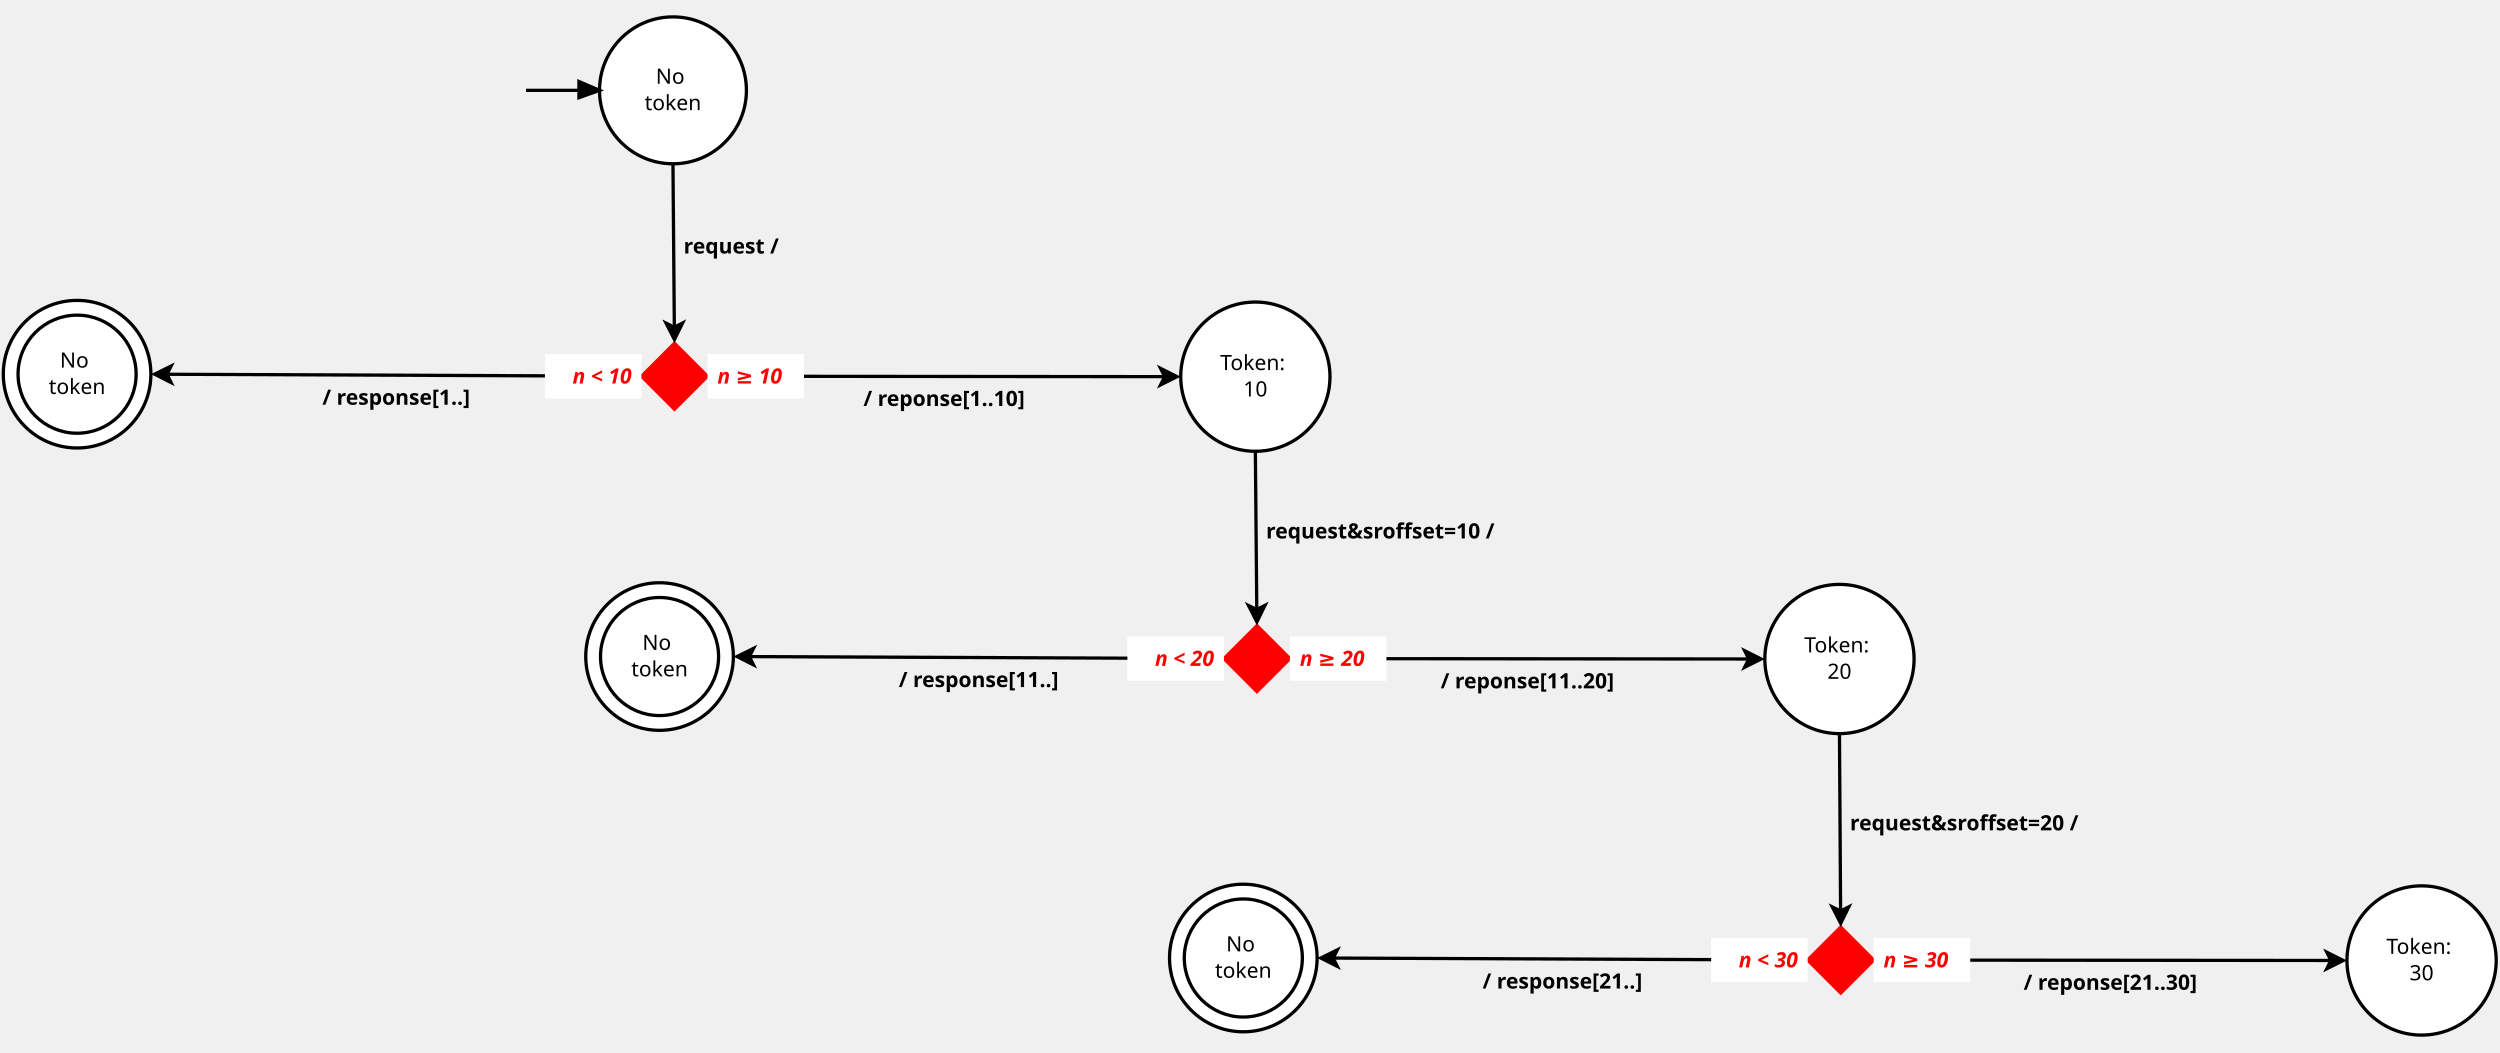
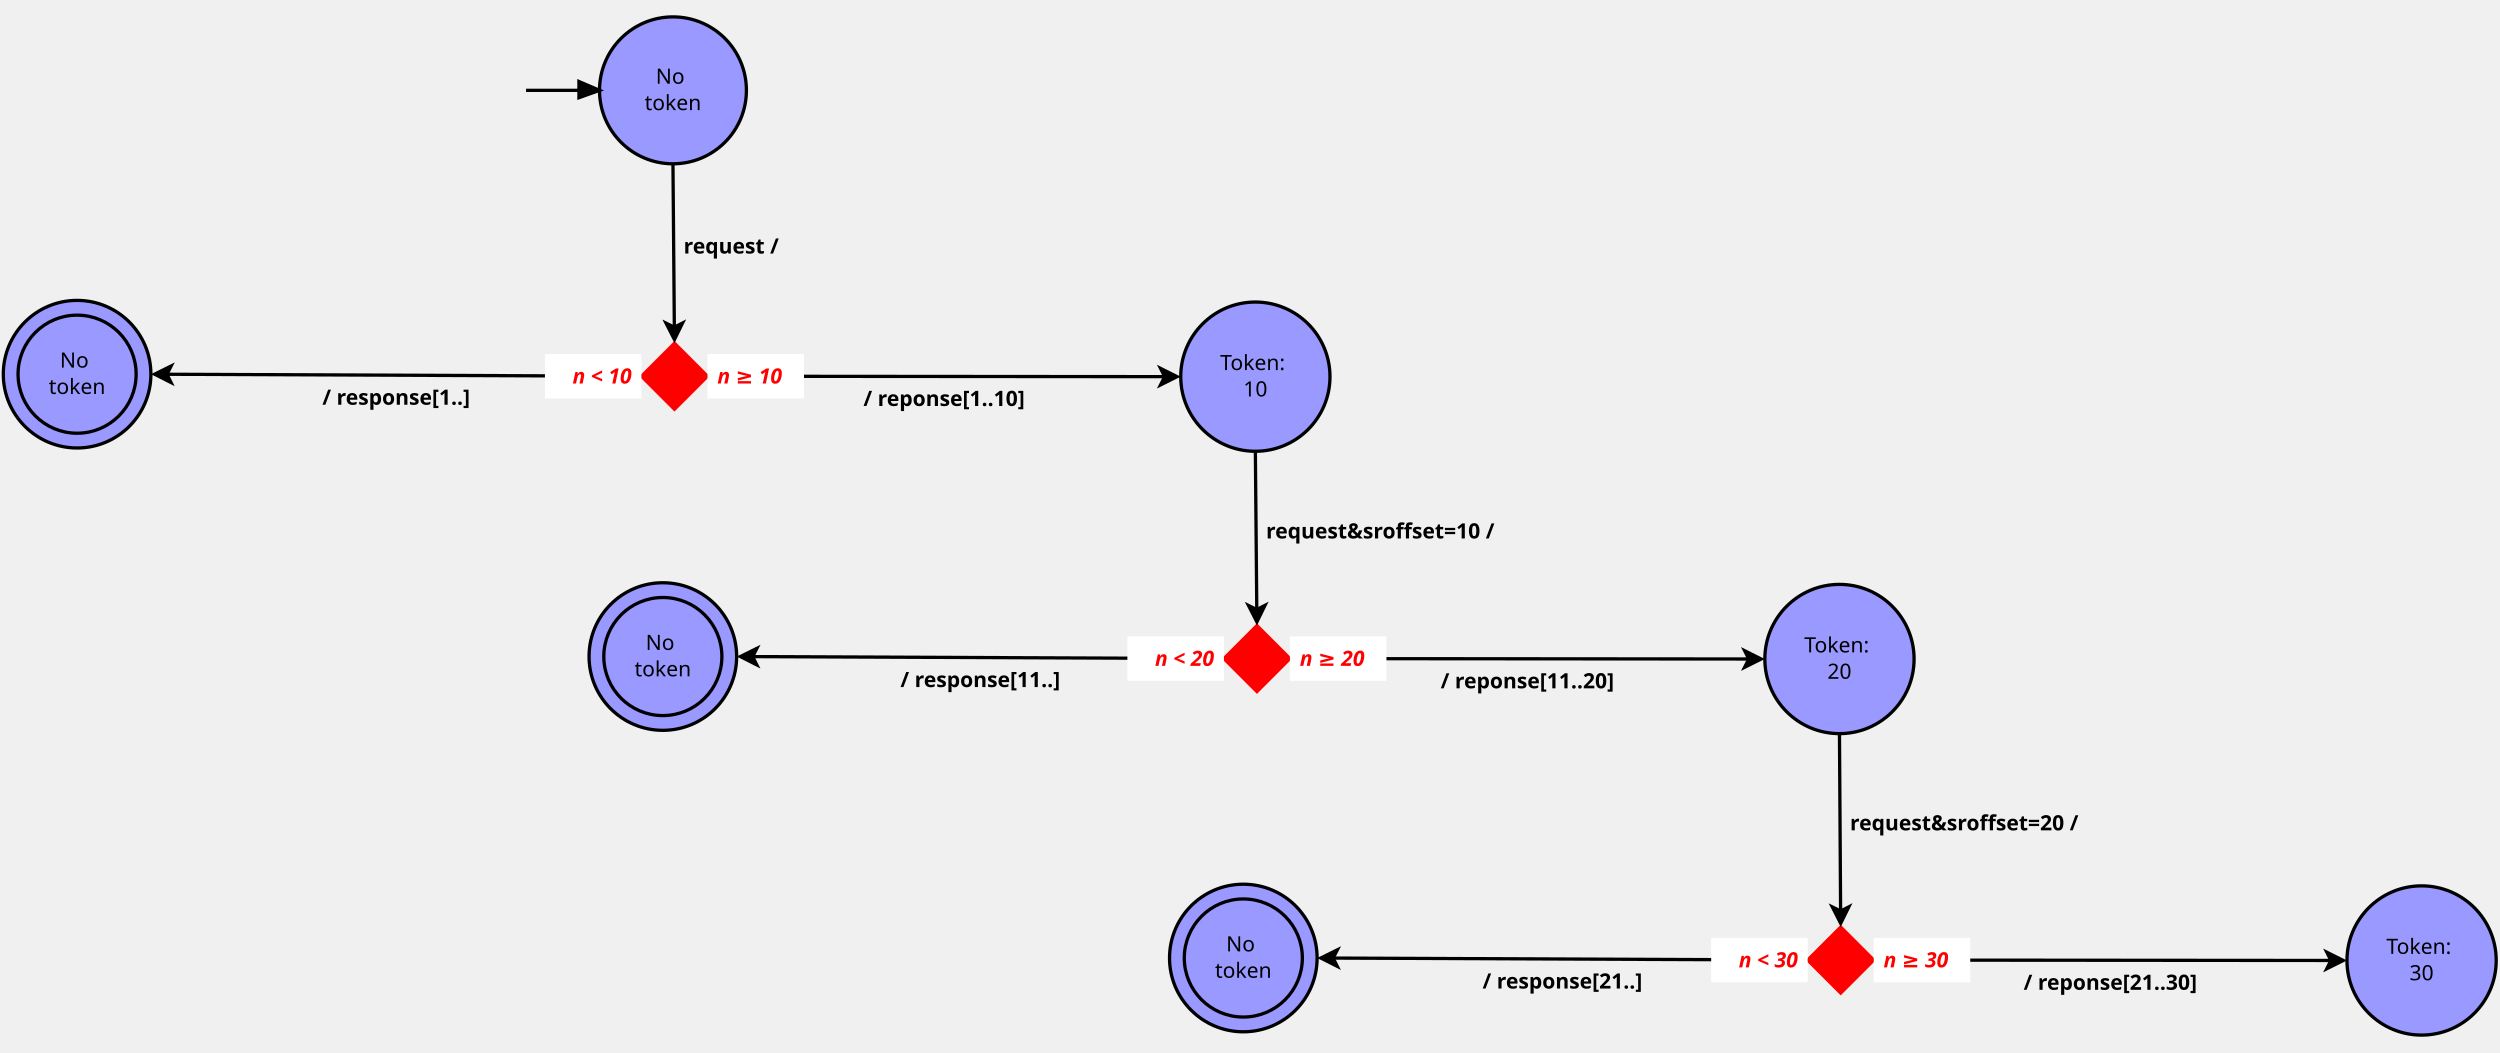
<svg xmlns="http://www.w3.org/2000/svg" width="19cm" height="8cm" viewBox="30 27 1516 622">
  <g id="Background">
    <polygon style="fill: #ff0000; fill-opacity: 1; stroke-opacity: 1; stroke-width: 2; stroke: #ff0000" fill-rule="evenodd" points="419,247 439,227 459,247 439,267 " />
    <g>
      <line style="fill: none; stroke-opacity: 1; stroke-width: 2; stroke: #000000" x1="438.084" y1="118.167" x2="438.918" y2="217.264" />
      <polygon style="fill: #000000; fill-opacity: 1; stroke-opacity: 1; stroke-width: 2; stroke: #000000" fill-rule="evenodd" points="438.981,224.764 433.897,214.806 438.918,217.264 443.897,214.722 " />
    </g>
    <g>
-       <ellipse style="fill: #ffffff; fill-opacity: 1; stroke-opacity: 1; stroke-width: 2; stroke: #000000" cx="791.25" cy="247.25" rx="45.25" ry="45.25" />
+       <ellipse style="fill: #9999ff; fill-opacity: 1; stroke-opacity: 1; stroke-width: 2; stroke: #000000" cx="791.25" cy="247.25" rx="45.25" ry="45.25" />
      <text font-size="12.8" style="fill: #000000; fill-opacity: 1; stroke: none;text-anchor:middle;font-family:sans-serif;font-style:normal;font-weight:normal" x="791.25" y="243.25">
        <tspan x="791.25" y="243.25">Token:</tspan>
        <tspan x="791.25" y="259.25">10</tspan>
      </text>
    </g>
    <g>
-       <ellipse style="fill: #ffffff; fill-opacity: 1; stroke-opacity: 1; stroke-width: 2; stroke: #000000" cx="76.75" cy="245.75" rx="44.75" ry="44.75" />
+       <ellipse style="fill: #9999ff; fill-opacity: 1; stroke-opacity: 1; stroke-width: 2; stroke: #000000" cx="76.75" cy="245.75" rx="44.75" ry="44.75" />
      <ellipse style="fill: none; stroke-opacity: 1; stroke-width: 2; stroke: #000000" cx="76.75" cy="245.75" rx="35.8" ry="35.8" />
      <text font-size="12.8" style="fill: #000000; fill-opacity: 1; stroke: none;text-anchor:middle;font-family:sans-serif;font-style:normal;font-weight:normal" x="76.75" y="241.75">
        <tspan x="76.75" y="241.75">No</tspan>
        <tspan x="76.75" y="257.75">token</tspan>
      </text>
    </g>
    <g>
-       <ellipse style="fill: #ffffff; fill-opacity: 1; stroke-opacity: 1; stroke-width: 2; stroke: #000000" cx="438.083" cy="73.625" rx="44.542" ry="44.542" />
+       <ellipse style="fill: #9999ff; fill-opacity: 1; stroke-opacity: 1; stroke-width: 2; stroke: #000000" cx="438.083" cy="73.625" rx="44.542" ry="44.542" />
      <polyline style="fill: none; stroke-opacity: 1; stroke-width: 2; stroke: #000000" points="349,73.625 393.542,73.625 " />
      <polygon style="fill: #000000; fill-opacity: 1; stroke-opacity: 1; stroke-width: 2; stroke: #000000" fill-rule="evenodd" points="381.07,68.28 393.542,73.625 381.07,78.079 " />
      <text font-size="12.8" style="fill: #000000; fill-opacity: 1; stroke: none;text-anchor:middle;font-family:sans-serif;font-style:normal;font-weight:normal" x="438.083" y="69.625">
        <tspan x="438.083" y="69.625">No</tspan>
        <tspan x="438.083" y="85.625">token</tspan>
      </text>
    </g>
    <text font-size="12.8" style="fill: #000000; fill-opacity: 1; stroke: none;text-anchor:start;font-family:sans-serif;font-style:normal;font-weight:700" x="444.542" y="172.583">
      <tspan x="444.542" y="172.583">request /</tspan>
    </text>
    <g>
      <line style="fill: none; stroke-opacity: 1; stroke-width: 2; stroke: #000000" x1="419" y1="247" x2="131.236" y2="245.791" />
      <polygon style="fill: #000000; fill-opacity: 1; stroke-opacity: 1; stroke-width: 2; stroke: #000000" fill-rule="evenodd" points="123.736,245.759 133.757,240.801 131.236,245.791 133.715,250.801 " />
    </g>
    <text font-size="12.8" style="fill: #000000; fill-opacity: 1; stroke: none;text-anchor:start;font-family:sans-serif;font-style:normal;font-weight:normal" x="414" y="235">
      <tspan x="414" y="235" />
    </text>
    <text font-size="12.8" style="fill: #000000; fill-opacity: 1; stroke: none;text-anchor:start;font-family:sans-serif;font-style:normal;font-weight:normal" x="356" y="187">
      <tspan x="356" y="187" />
    </text>
    <g>
      <rect style="fill: #ffffff; fill-opacity: 1; stroke: none" x="360.45" y="233.525" width="58.55" height="26.95" />
      <text font-size="12.8" style="fill: #ff0000; fill-opacity: 1; stroke: none;text-anchor:end;font-family:sans-serif;font-style:italic;font-weight:700" x="413" y="251.425">
        <tspan x="413" y="251.425">n &lt; 10</tspan>
      </text>
    </g>
    <g>
      <line style="fill: none; stroke-opacity: 1; stroke-width: 2; stroke: #000000" x1="459" y1="247" x2="736.264" y2="247.242" />
      <polygon style="fill: #000000; fill-opacity: 1; stroke-opacity: 1; stroke-width: 2; stroke: #000000" fill-rule="evenodd" points="743.764,247.248 733.76,252.239 736.264,247.242 733.768,242.239 " />
    </g>
    <text font-size="12.8" style="fill: #000000; fill-opacity: 1; stroke: none;text-anchor:middle;font-family:sans-serif;font-style:normal;font-weight:700" x="270.25" y="264.274">
      <tspan x="270.25" y="264.274">/ response[1..]</tspan>
    </text>
    <g>
      <rect style="fill: #ffffff; fill-opacity: 1; stroke: none" x="459" y="233.525" width="58.55" height="26.95" />
      <text font-size="12.8" style="fill: #ff0000; fill-opacity: 1; stroke: none;text-anchor:start;font-family:sans-serif;font-style:italic;font-weight:700" x="465" y="251.425">
        <tspan x="465" y="251.425">n ≥ 10</tspan>
      </text>
    </g>
    <text font-size="12.8" style="fill: #000000; fill-opacity: 1; stroke: none;text-anchor:middle;font-family:sans-serif;font-style:normal;font-weight:700" x="602.5" y="265.024">
      <tspan x="602.5" y="265.024">/ reponse[1..10]</tspan>
    </text>
    <polygon style="fill: #ff0000; fill-opacity: 1; stroke-opacity: 1; stroke-width: 2; stroke: #ff0000" fill-rule="evenodd" points="772.2,418.216 792.2,398.216 812.2,418.216 792.2,438.216 " />
    <g>
      <line style="fill: none; stroke-opacity: 1; stroke-width: 2; stroke: #000000" x1="791.25" y1="292.5" x2="792.113" y2="388.48" />
      <polygon style="fill: #000000; fill-opacity: 1; stroke-opacity: 1; stroke-width: 2; stroke: #000000" fill-rule="evenodd" points="792.18,395.98 787.09,386.025 792.113,388.48 797.09,385.935 " />
    </g>
    <g>
-       <ellipse style="fill: #ffffff; fill-opacity: 1; stroke-opacity: 1; stroke-width: 2; stroke: #000000" cx="1145.45" cy="418.466" rx="45.25" ry="45.25" />
+       <ellipse style="fill: #9999ff; fill-opacity: 1; stroke-opacity: 1; stroke-width: 2; stroke: #000000" cx="1145.45" cy="418.466" rx="45.25" ry="45.25" />
      <text font-size="12.8" style="fill: #000000; fill-opacity: 1; stroke: none;text-anchor:middle;font-family:sans-serif;font-style:normal;font-weight:normal" x="1145.45" y="414.466">
        <tspan x="1145.45" y="414.466">Token:</tspan>
        <tspan x="1145.45" y="430.466">20</tspan>
      </text>
    </g>
    <g>
-       <ellipse style="fill: #ffffff; fill-opacity: 1; stroke-opacity: 1; stroke-width: 2; stroke: #000000" cx="429.95" cy="416.966" rx="44.75" ry="44.75" />
-       <ellipse style="fill: none; stroke-opacity: 1; stroke-width: 2; stroke: #000000" cx="429.95" cy="416.966" rx="35.8" ry="35.8" />
-       <text font-size="12.8" style="fill: #000000; fill-opacity: 1; stroke: none;text-anchor:middle;font-family:sans-serif;font-style:normal;font-weight:normal" x="429.95" y="412.966">
-         <tspan x="429.95" y="412.966">No</tspan>
-         <tspan x="429.95" y="428.966">token</tspan>
+       <ellipse style="fill: #9999ff; fill-opacity: 1; stroke-opacity: 1; stroke-width: 2; stroke: #000000" cx="431.95" cy="416.966" rx="44.75" ry="44.75" />
+       <ellipse style="fill: none; stroke-opacity: 1; stroke-width: 2; stroke: #000000" cx="431.95" cy="416.966" rx="35.8" ry="35.8" />
+       <text font-size="12.8" style="fill: #000000; fill-opacity: 1; stroke: none;text-anchor:middle;font-family:sans-serif;font-style:normal;font-weight:normal" x="431.95" y="412.966">
+         <tspan x="431.95" y="412.966">No</tspan>
+         <tspan x="431.95" y="428.966">token</tspan>
      </text>
    </g>
    <text font-size="12.8" style="fill: #000000; fill-opacity: 1; stroke: none;text-anchor:start;font-family:sans-serif;font-style:normal;font-weight:700" x="797.726" y="345.358">
      <tspan x="797.726" y="345.358">request&amp;sroffset=10 /</tspan>
    </text>
    <g>
-       <line style="fill: none; stroke-opacity: 1; stroke-width: 2; stroke: #000000" x1="772.2" y1="418.216" x2="484.436" y2="417.007" />
-       <polygon style="fill: #000000; fill-opacity: 1; stroke-opacity: 1; stroke-width: 2; stroke: #000000" fill-rule="evenodd" points="476.936,416.975 486.957,412.017 484.436,417.007 486.915,422.017 " />
+       <line style="fill: none; stroke-opacity: 1; stroke-width: 2; stroke: #000000" x1="772.2" y1="418.216" x2="486.436" y2="417.007" />
+       <polygon style="fill: #000000; fill-opacity: 1; stroke-opacity: 1; stroke-width: 2; stroke: #000000" fill-rule="evenodd" points="478.936,416.975 488.957,412.018 486.436,417.007 488.915,422.018 " />
    </g>
    <text font-size="12.8" style="fill: #000000; fill-opacity: 1; stroke: none;text-anchor:start;font-family:sans-serif;font-style:normal;font-weight:normal" x="767.2" y="521.216">
      <tspan x="767.2" y="521.216" />
    </text>
    <text font-size="12.8" style="fill: #000000; fill-opacity: 1; stroke: none;text-anchor:start;font-family:sans-serif;font-style:normal;font-weight:normal" x="709.2" y="473.216">
      <tspan x="709.2" y="473.216" />
    </text>
    <g>
      <rect style="fill: #ffffff; fill-opacity: 1; stroke: none" x="713.65" y="404.741" width="58.55" height="26.95" />
      <text font-size="12.8" style="fill: #ff0000; fill-opacity: 1; stroke: none;text-anchor:end;font-family:sans-serif;font-style:italic;font-weight:700" x="766.2" y="422.641">
        <tspan x="766.2" y="422.641">n &lt; 20</tspan>
      </text>
    </g>
    <g>
      <line style="fill: none; stroke-opacity: 1; stroke-width: 2; stroke: #000000" x1="812.2" y1="418.216" x2="1090.46" y2="418.458" />
      <polygon style="fill: #000000; fill-opacity: 1; stroke-opacity: 1; stroke-width: 2; stroke: #000000" fill-rule="evenodd" points="1097.96,418.464 1087.96,423.455 1090.46,418.458 1087.97,413.455 " />
    </g>
-     <text font-size="12.8" style="fill: #000000; fill-opacity: 1; stroke: none;text-anchor:middle;font-family:sans-serif;font-style:normal;font-weight:700" x="623.45" y="435.492">
-       <tspan x="623.45" y="435.492">/ response[11..]</tspan>
+     <text font-size="12.8" style="fill: #000000; fill-opacity: 1; stroke: none;text-anchor:middle;font-family:sans-serif;font-style:normal;font-weight:700" x="624.45" y="435.492">
+       <tspan x="624.45" y="435.492">/ response[11..]</tspan>
    </text>
    <g>
      <rect style="fill: #ffffff; fill-opacity: 1; stroke: none" x="812.2" y="404.741" width="58.55" height="26.95" />
      <text font-size="12.8" style="fill: #ff0000; fill-opacity: 1; stroke: none;text-anchor:start;font-family:sans-serif;font-style:italic;font-weight:700" x="818.2" y="422.641">
        <tspan x="818.2" y="422.641">n ≥ 20</tspan>
      </text>
    </g>
    <text font-size="12.8" style="fill: #000000; fill-opacity: 1; stroke: none;text-anchor:middle;font-family:sans-serif;font-style:normal;font-weight:700" x="956.2" y="436.242">
      <tspan x="956.2" y="436.242">/ reponse[11..20]</tspan>
    </text>
    <polygon style="fill: #ff0000; fill-opacity: 1; stroke-opacity: 1; stroke-width: 2; stroke: #ff0000" fill-rule="evenodd" points="1126.2,601.026 1146.2,581.026 1166.2,601.026 1146.2,621.026 " />
    <g>
      <line style="fill: none; stroke-opacity: 1; stroke-width: 2; stroke: #000000" x1="1145.45" y1="463.716" x2="1146.14" y2="571.29" />
      <polygon style="fill: #000000; fill-opacity: 1; stroke-opacity: 1; stroke-width: 2; stroke: #000000" fill-rule="evenodd" points="1146.19,578.79 1141.12,568.822 1146.14,571.29 1151.12,568.758 " />
    </g>
    <g>
-       <ellipse style="fill: #ffffff; fill-opacity: 1; stroke-opacity: 1; stroke-width: 2; stroke: #000000" cx="1498.45" cy="601.276" rx="45.25" ry="45.25" />
+       <ellipse style="fill: #9999ff; fill-opacity: 1; stroke-opacity: 1; stroke-width: 2; stroke: #000000" cx="1498.45" cy="601.276" rx="45.25" ry="45.25" />
      <text font-size="12.8" style="fill: #000000; fill-opacity: 1; stroke: none;text-anchor:middle;font-family:sans-serif;font-style:normal;font-weight:normal" x="1498.45" y="597.276">
        <tspan x="1498.45" y="597.276">Token:</tspan>
        <tspan x="1498.45" y="613.276">30</tspan>
      </text>
    </g>
    <g>
-       <ellipse style="fill: #ffffff; fill-opacity: 1; stroke-opacity: 1; stroke-width: 2; stroke: #000000" cx="783.95" cy="599.776" rx="44.75" ry="44.75" />
+       <ellipse style="fill: #9999ff; fill-opacity: 1; stroke-opacity: 1; stroke-width: 2; stroke: #000000" cx="783.95" cy="599.776" rx="44.75" ry="44.75" />
      <ellipse style="fill: none; stroke-opacity: 1; stroke-width: 2; stroke: #000000" cx="783.95" cy="599.776" rx="35.8" ry="35.8" />
      <text font-size="12.8" style="fill: #000000; fill-opacity: 1; stroke: none;text-anchor:middle;font-family:sans-serif;font-style:normal;font-weight:normal" x="783.95" y="595.776">
        <tspan x="783.95" y="595.776">No</tspan>
        <tspan x="783.95" y="611.776">token</tspan>
      </text>
    </g>
    <text font-size="12.8" style="fill: #000000; fill-opacity: 1; stroke: none;text-anchor:start;font-family:sans-serif;font-style:normal;font-weight:700" x="1151.83" y="522.372">
      <tspan x="1151.83" y="522.372">request&amp;sroffset=20 /</tspan>
    </text>
    <g>
      <line style="fill: none; stroke-opacity: 1; stroke-width: 2; stroke: #000000" x1="1126.2" y1="601.026" x2="838.436" y2="599.817" />
      <polygon style="fill: #000000; fill-opacity: 1; stroke-opacity: 1; stroke-width: 2; stroke: #000000" fill-rule="evenodd" points="830.936,599.785 840.957,594.827 838.436,599.817 840.915,604.827 " />
    </g>
    <g>
      <rect style="fill: #ffffff; fill-opacity: 1; stroke: none" x="1067.65" y="587.551" width="58.55" height="26.95" />
      <text font-size="12.8" style="fill: #ff0000; fill-opacity: 1; stroke: none;text-anchor:end;font-family:sans-serif;font-style:italic;font-weight:700" x="1120.2" y="605.451">
        <tspan x="1120.2" y="605.451">n &lt; 30</tspan>
      </text>
    </g>
    <g>
      <line style="fill: none; stroke-opacity: 1; stroke-width: 2; stroke: #000000" x1="1166.2" y1="601.026" x2="1443.46" y2="601.268" />
      <polygon style="fill: #000000; fill-opacity: 1; stroke-opacity: 1; stroke-width: 2; stroke: #000000" fill-rule="evenodd" points="1450.96,601.274 1440.96,606.265 1443.46,601.268 1440.97,596.265 " />
    </g>
    <text font-size="12.8" style="fill: #000000; fill-opacity: 1; stroke: none;text-anchor:middle;font-family:sans-serif;font-style:normal;font-weight:700" x="977.45" y="618.3">
      <tspan x="977.45" y="618.3">/ response[21..]</tspan>
    </text>
    <text font-size="12.8" style="fill: #000000; fill-opacity: 1; stroke: none;text-anchor:middle;font-family:sans-serif;font-style:normal;font-weight:700" x="1309.7" y="619.05">
      <tspan x="1309.7" y="619.05">/ reponse[21..30]</tspan>
    </text>
    <g>
      <rect style="fill: #ffffff; fill-opacity: 1; stroke: none" x="1166.2" y="587.551" width="58.55" height="26.95" />
      <text font-size="12.8" style="fill: #ff0000; fill-opacity: 1; stroke: none;text-anchor:start;font-family:sans-serif;font-style:italic;font-weight:700" x="1172.2" y="605.451">
        <tspan x="1172.2" y="605.451">n ≥ 30</tspan>
      </text>
    </g>
  </g>
</svg>
